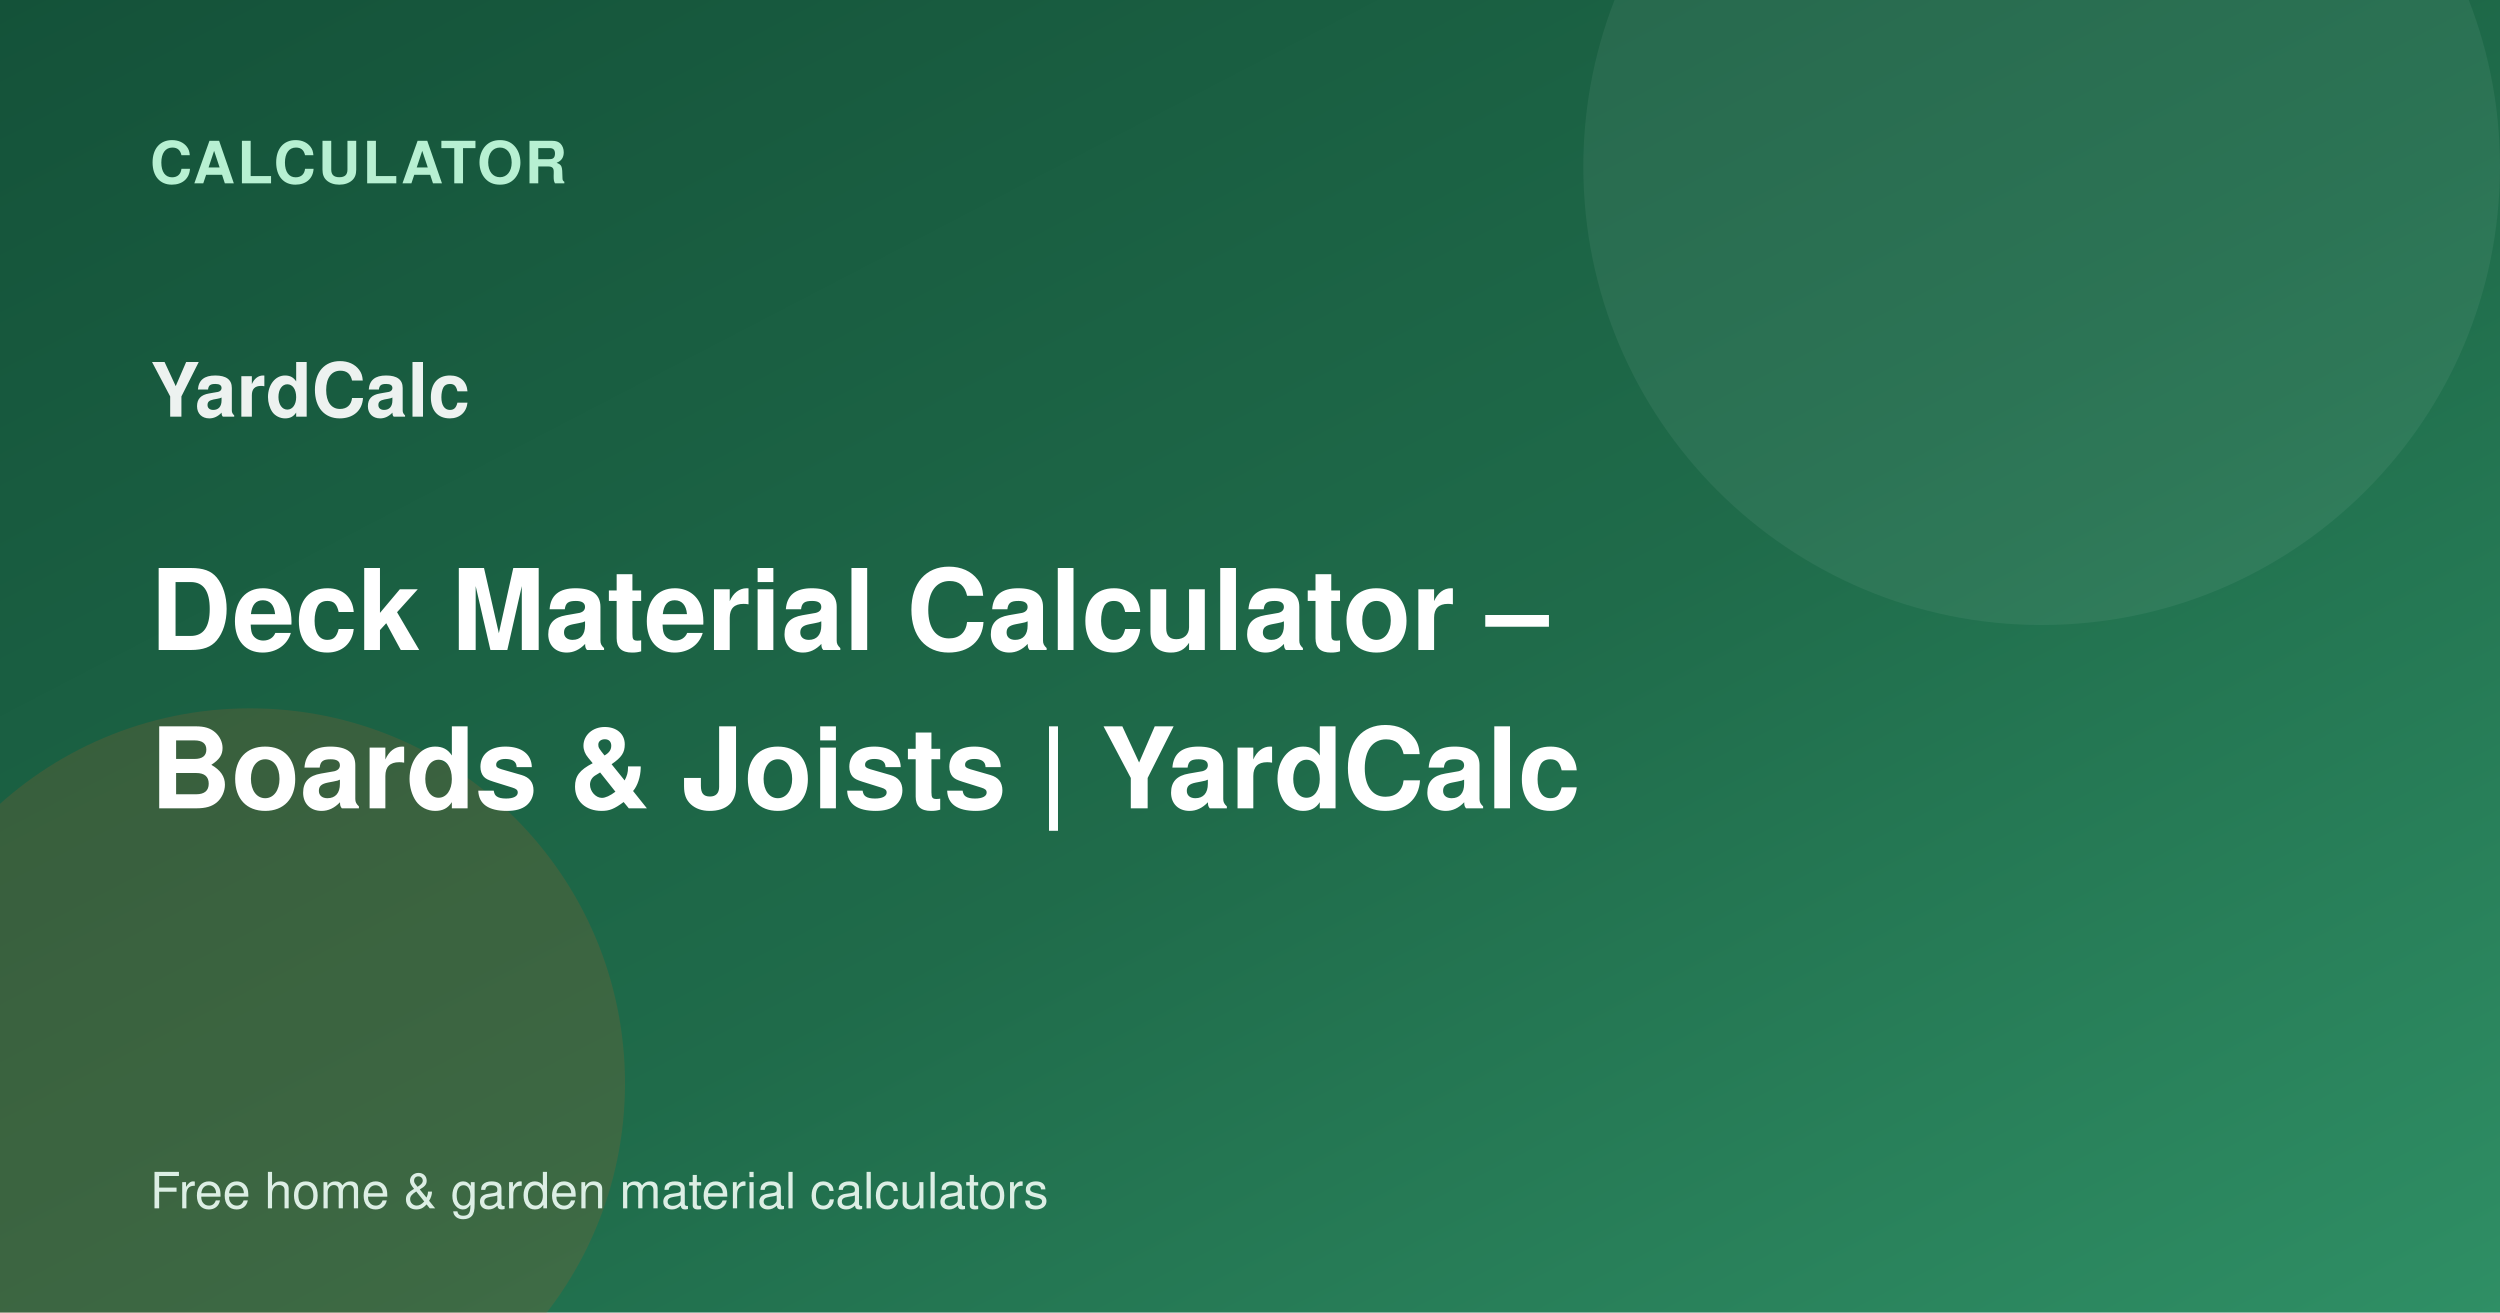
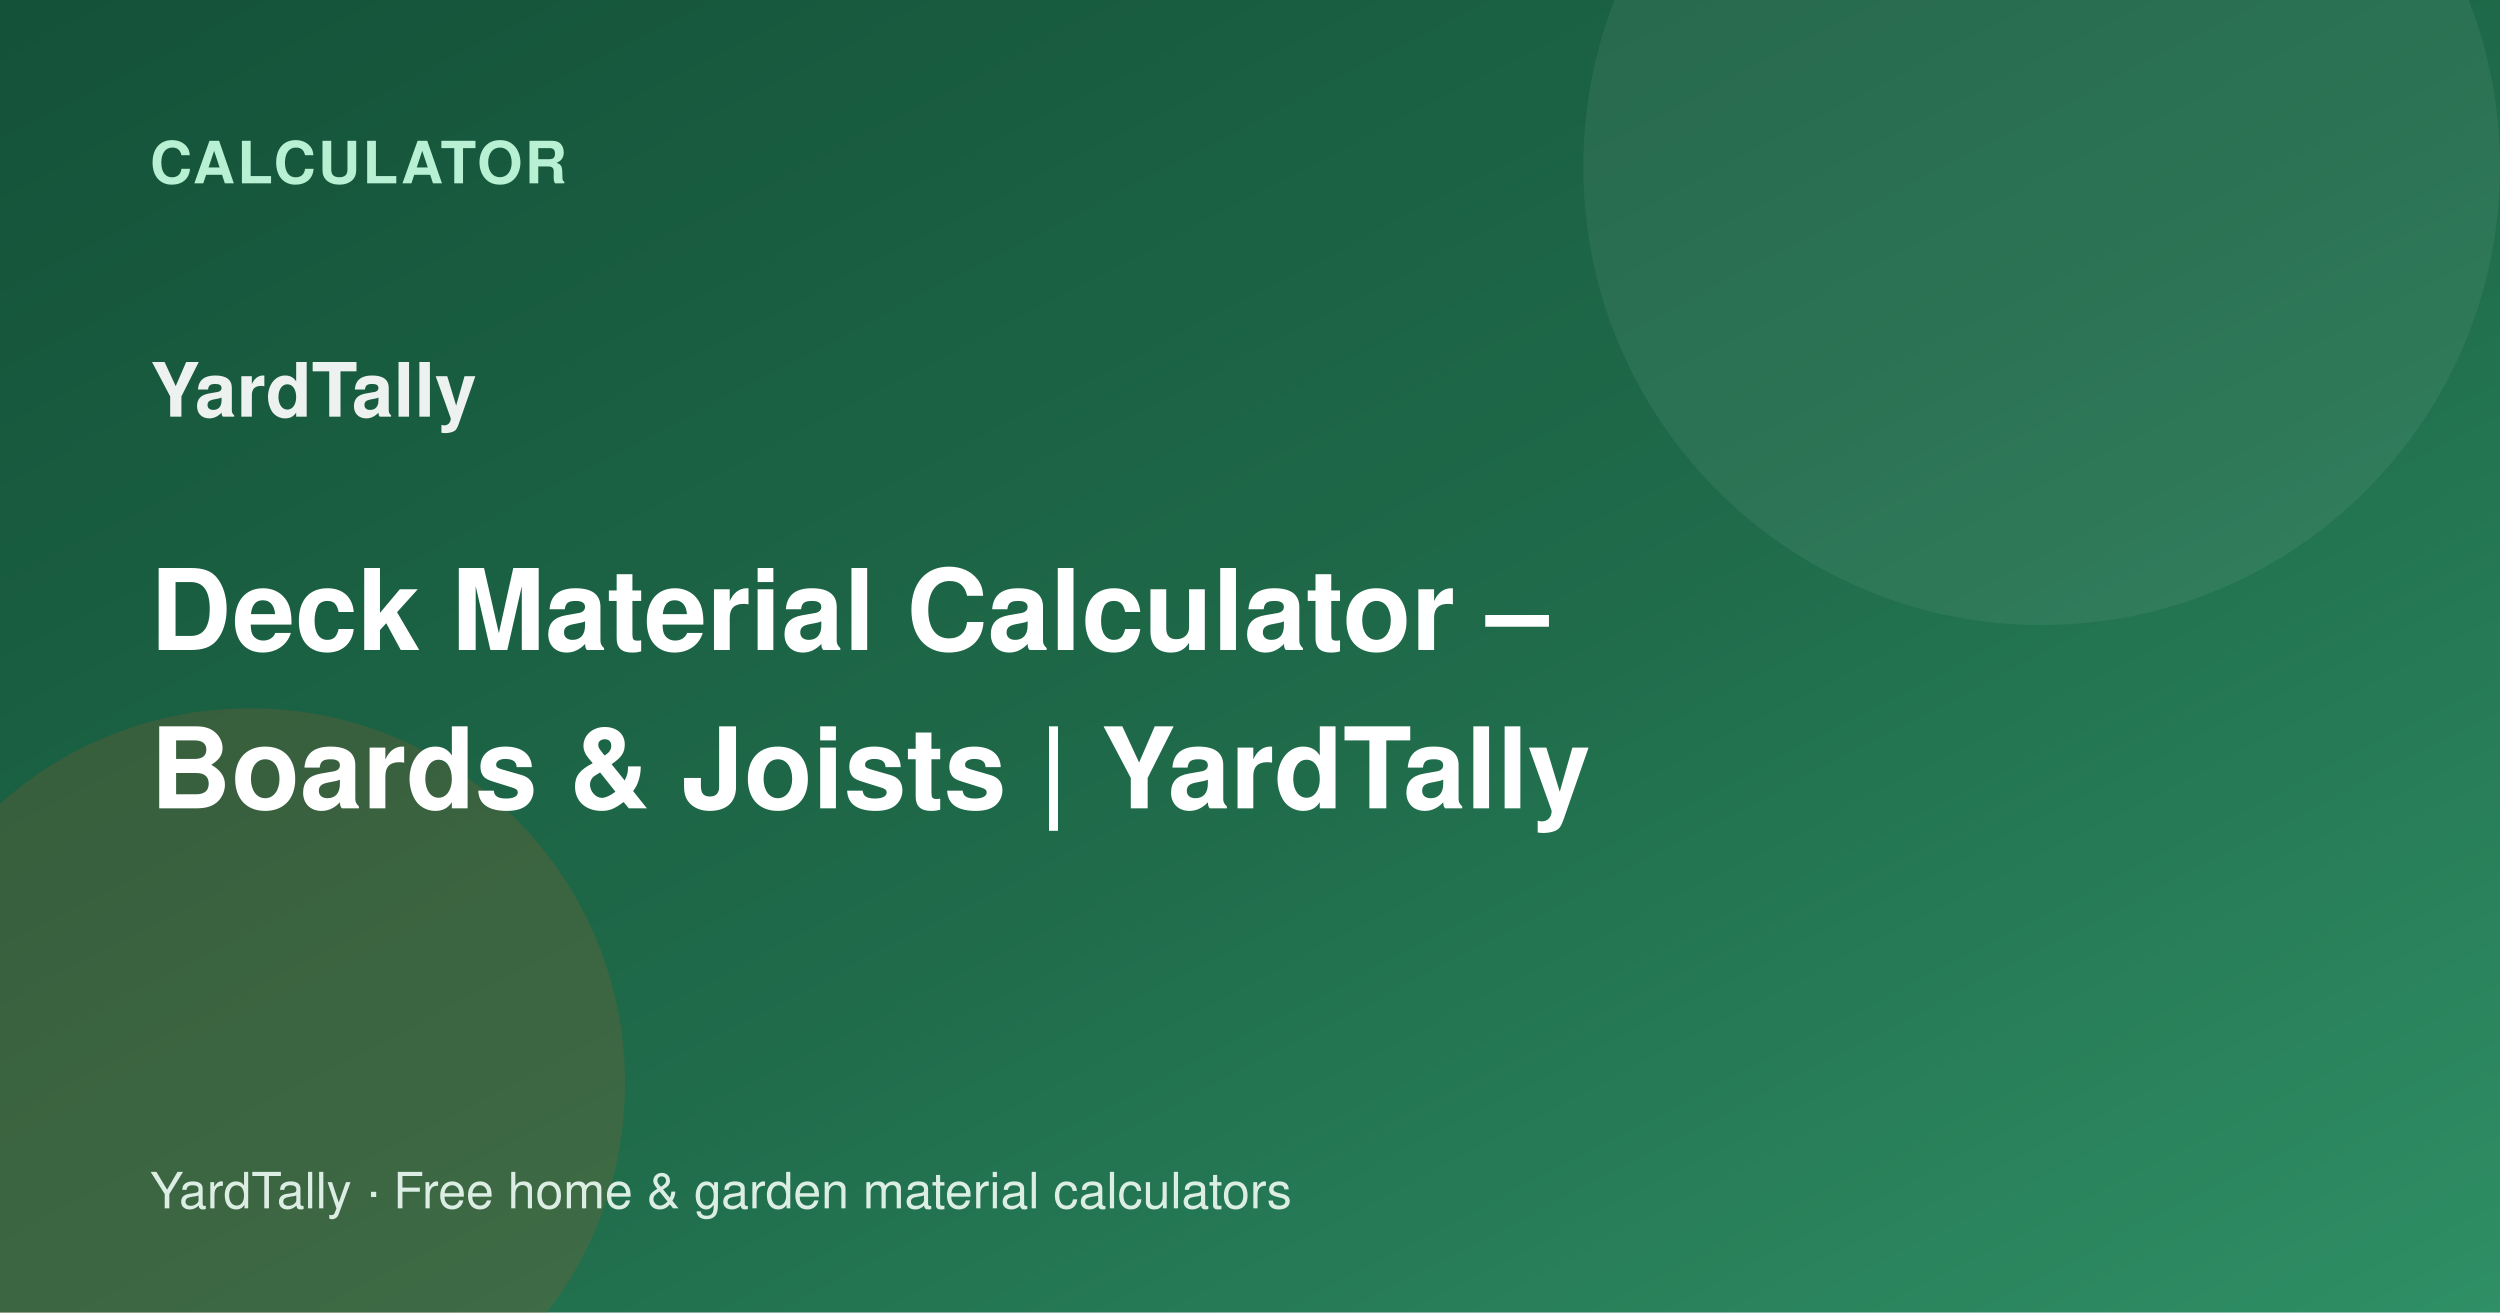
<svg xmlns="http://www.w3.org/2000/svg" width="1200" height="630" viewBox="0 0 1200 630">
  <defs>
    <linearGradient id="bg" x1="0" y1="0" x2="1" y2="1">
      <stop offset="0%" stop-color="#145239" />
      <stop offset="55%" stop-color="#1f6b4a" />
      <stop offset="100%" stop-color="#2f8f65" />
    </linearGradient>
  </defs>
  <rect width="1200" height="630" fill="url(#bg)" />
  <circle cx="980" cy="80" r="220" fill="#ffffff" fill-opacity="0.06" />
  <circle cx="120" cy="520" r="180" fill="#c45c26" fill-opacity="0.18" />
  <text x="72" y="88" font-family="ui-sans-serif, system-ui, Segoe UI, Helvetica, Arial, sans-serif" font-size="28" font-weight="600" fill="#b7f0d2" letter-spacing="0.04em">CALCULATOR</text>
-   <text x="72" y="200" font-family="ui-sans-serif, system-ui, Segoe UI, Helvetica, Arial, sans-serif" font-size="36" font-weight="700" fill="#ffffff" fill-opacity="0.92">YardCalc</text>
+   <text x="72" y="200" font-family="ui-sans-serif, system-ui, Segoe UI, Helvetica, Arial, sans-serif" font-size="36" font-weight="700" fill="#ffffff" fill-opacity="0.92">YardTally</text>
  <text x="72" y="312" font-family="ui-sans-serif, system-ui, Segoe UI, Helvetica, Arial, sans-serif" font-size="54" font-weight="700" fill="#ffffff">Deck Material Calculator –</text>
-   <text x="72" y="388" font-family="ui-sans-serif, system-ui, Segoe UI, Helvetica, Arial, sans-serif" font-size="54" font-weight="700" fill="#ffffff">Boards &amp; Joists | YardCalc</text>
-   <text x="72" y="580" font-family="ui-sans-serif, system-ui, Segoe UI, Helvetica, Arial, sans-serif" font-size="24" fill="#dceee4">Free home &amp; garden material calculators</text>
+   <text x="72" y="388" font-family="ui-sans-serif, system-ui, Segoe UI, Helvetica, Arial, sans-serif" font-size="54" font-weight="700" fill="#ffffff">Boards &amp; Joists | YardTally</text>
+   <text x="72" y="580" font-family="ui-sans-serif, system-ui, Segoe UI, Helvetica, Arial, sans-serif" font-size="24" fill="#dceee4">YardTally · Free home &amp; garden material calculators</text>
</svg>
